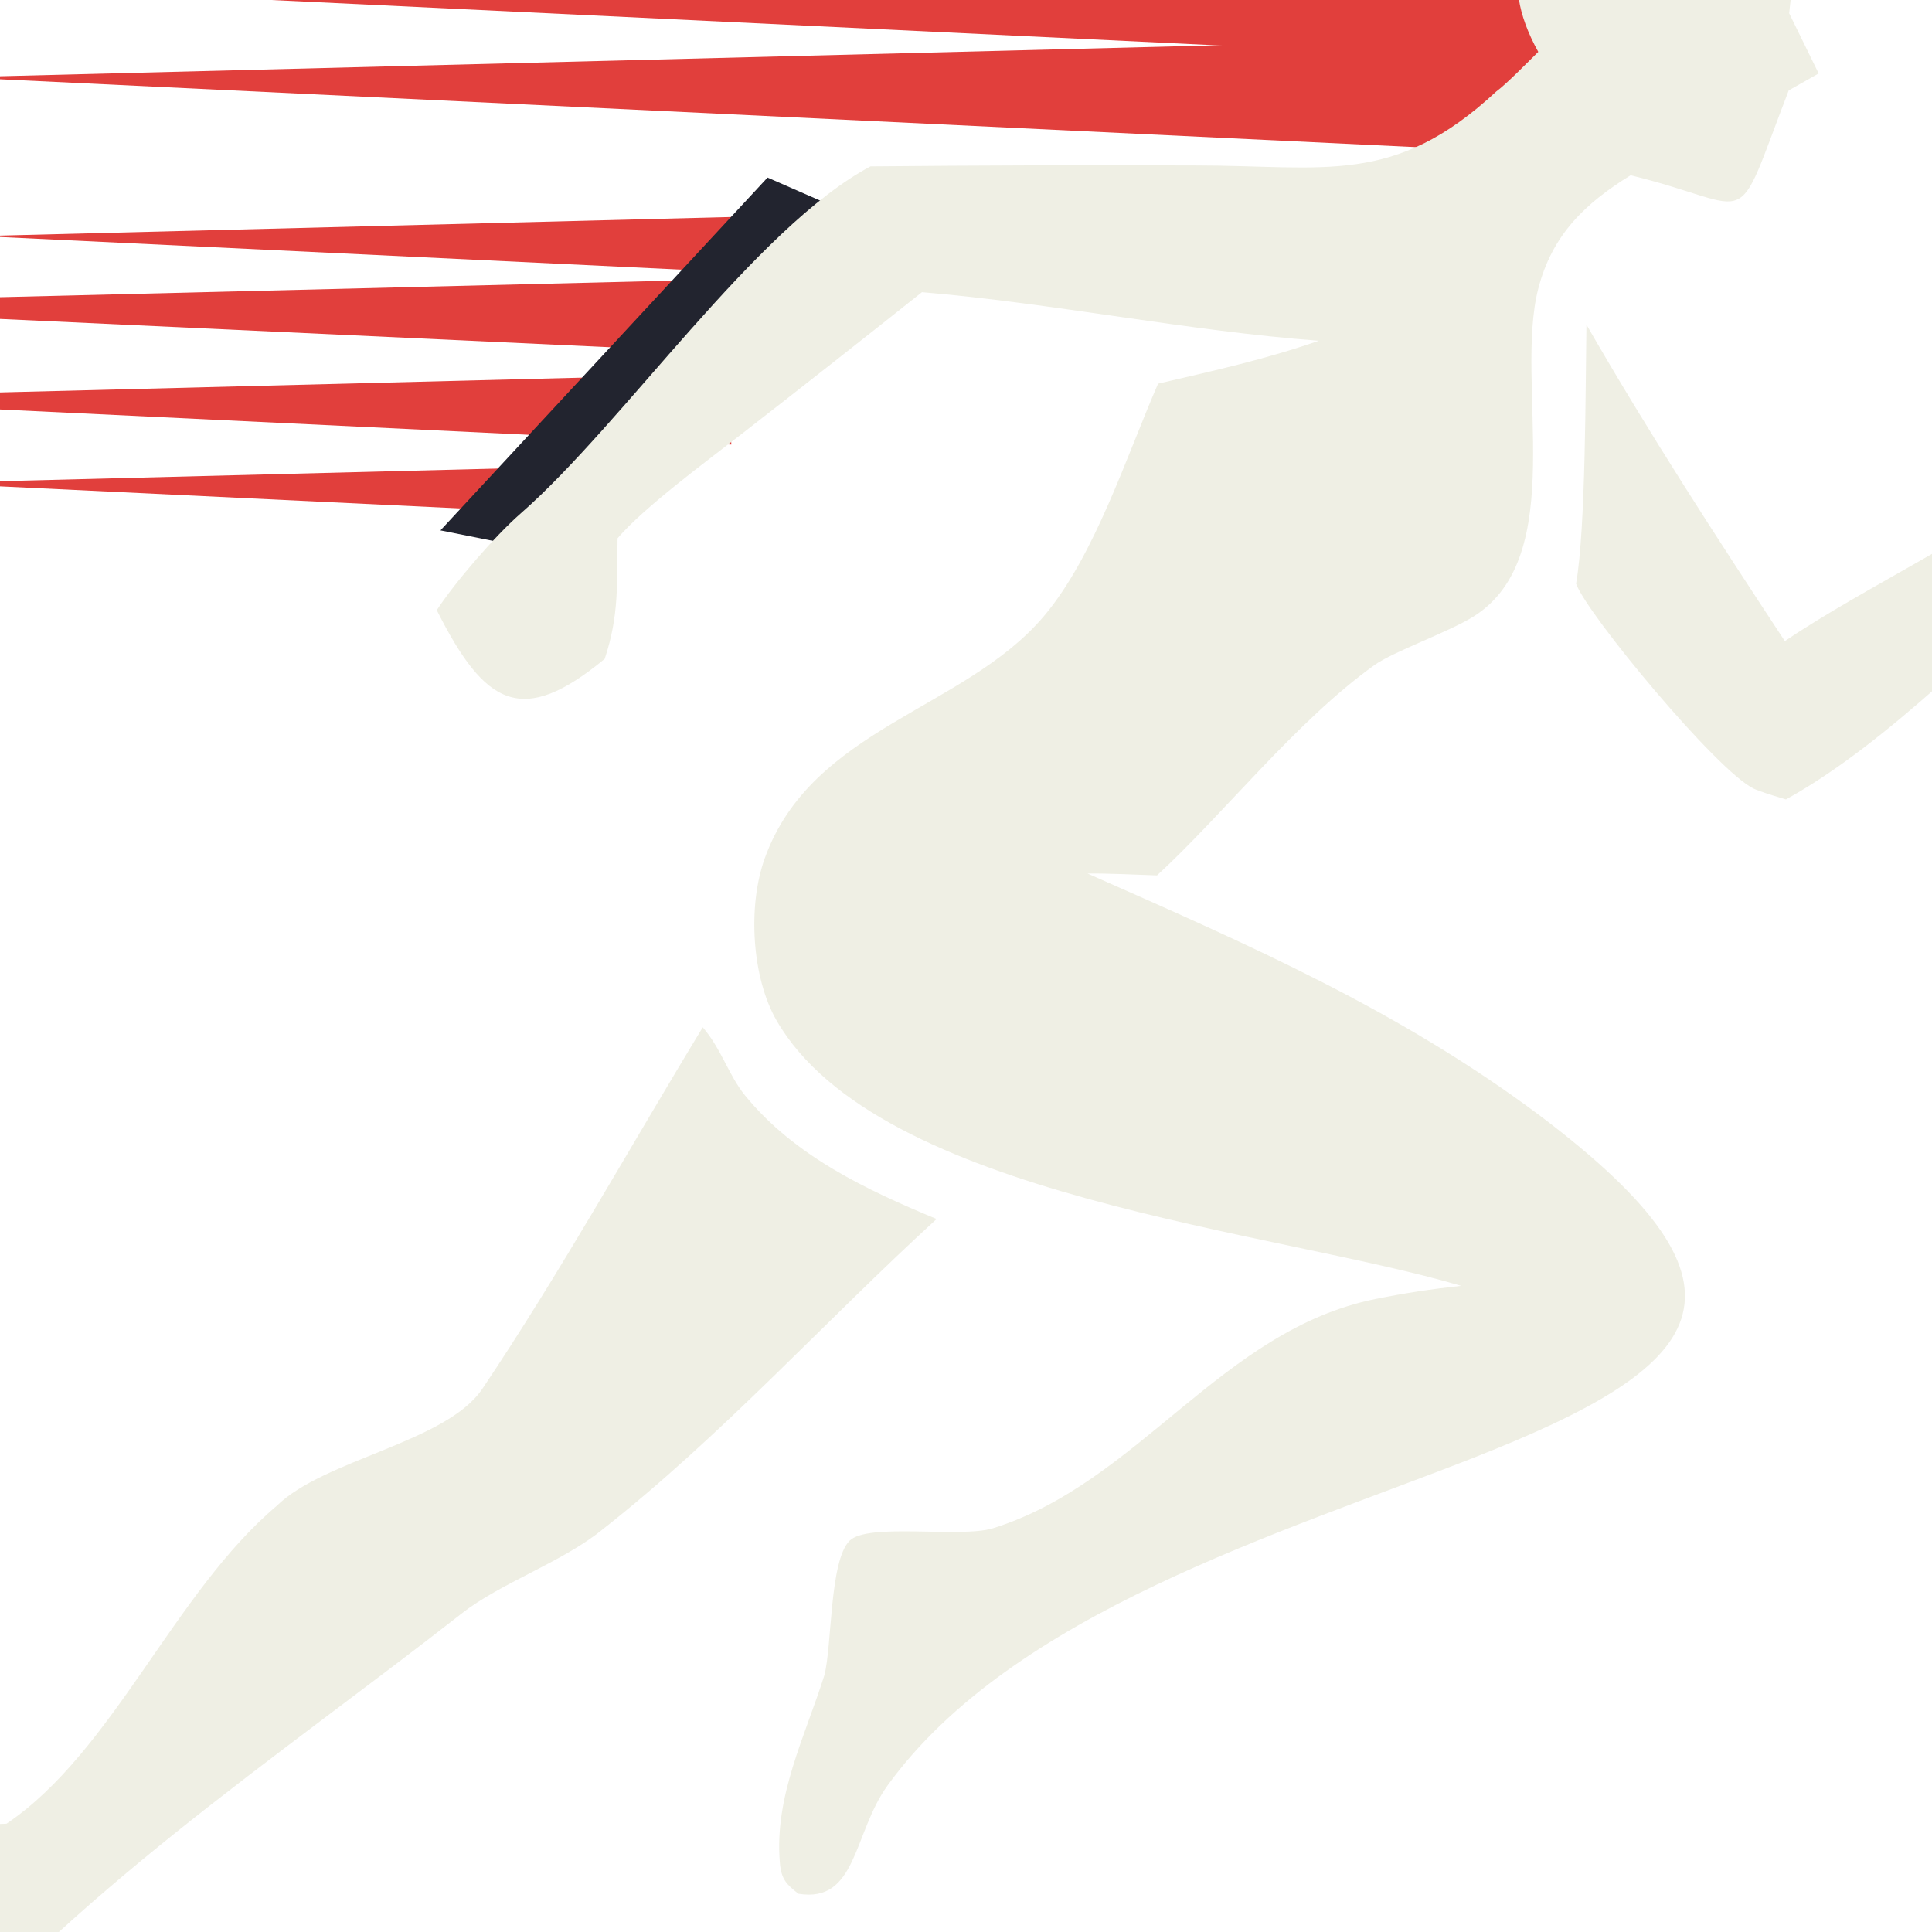
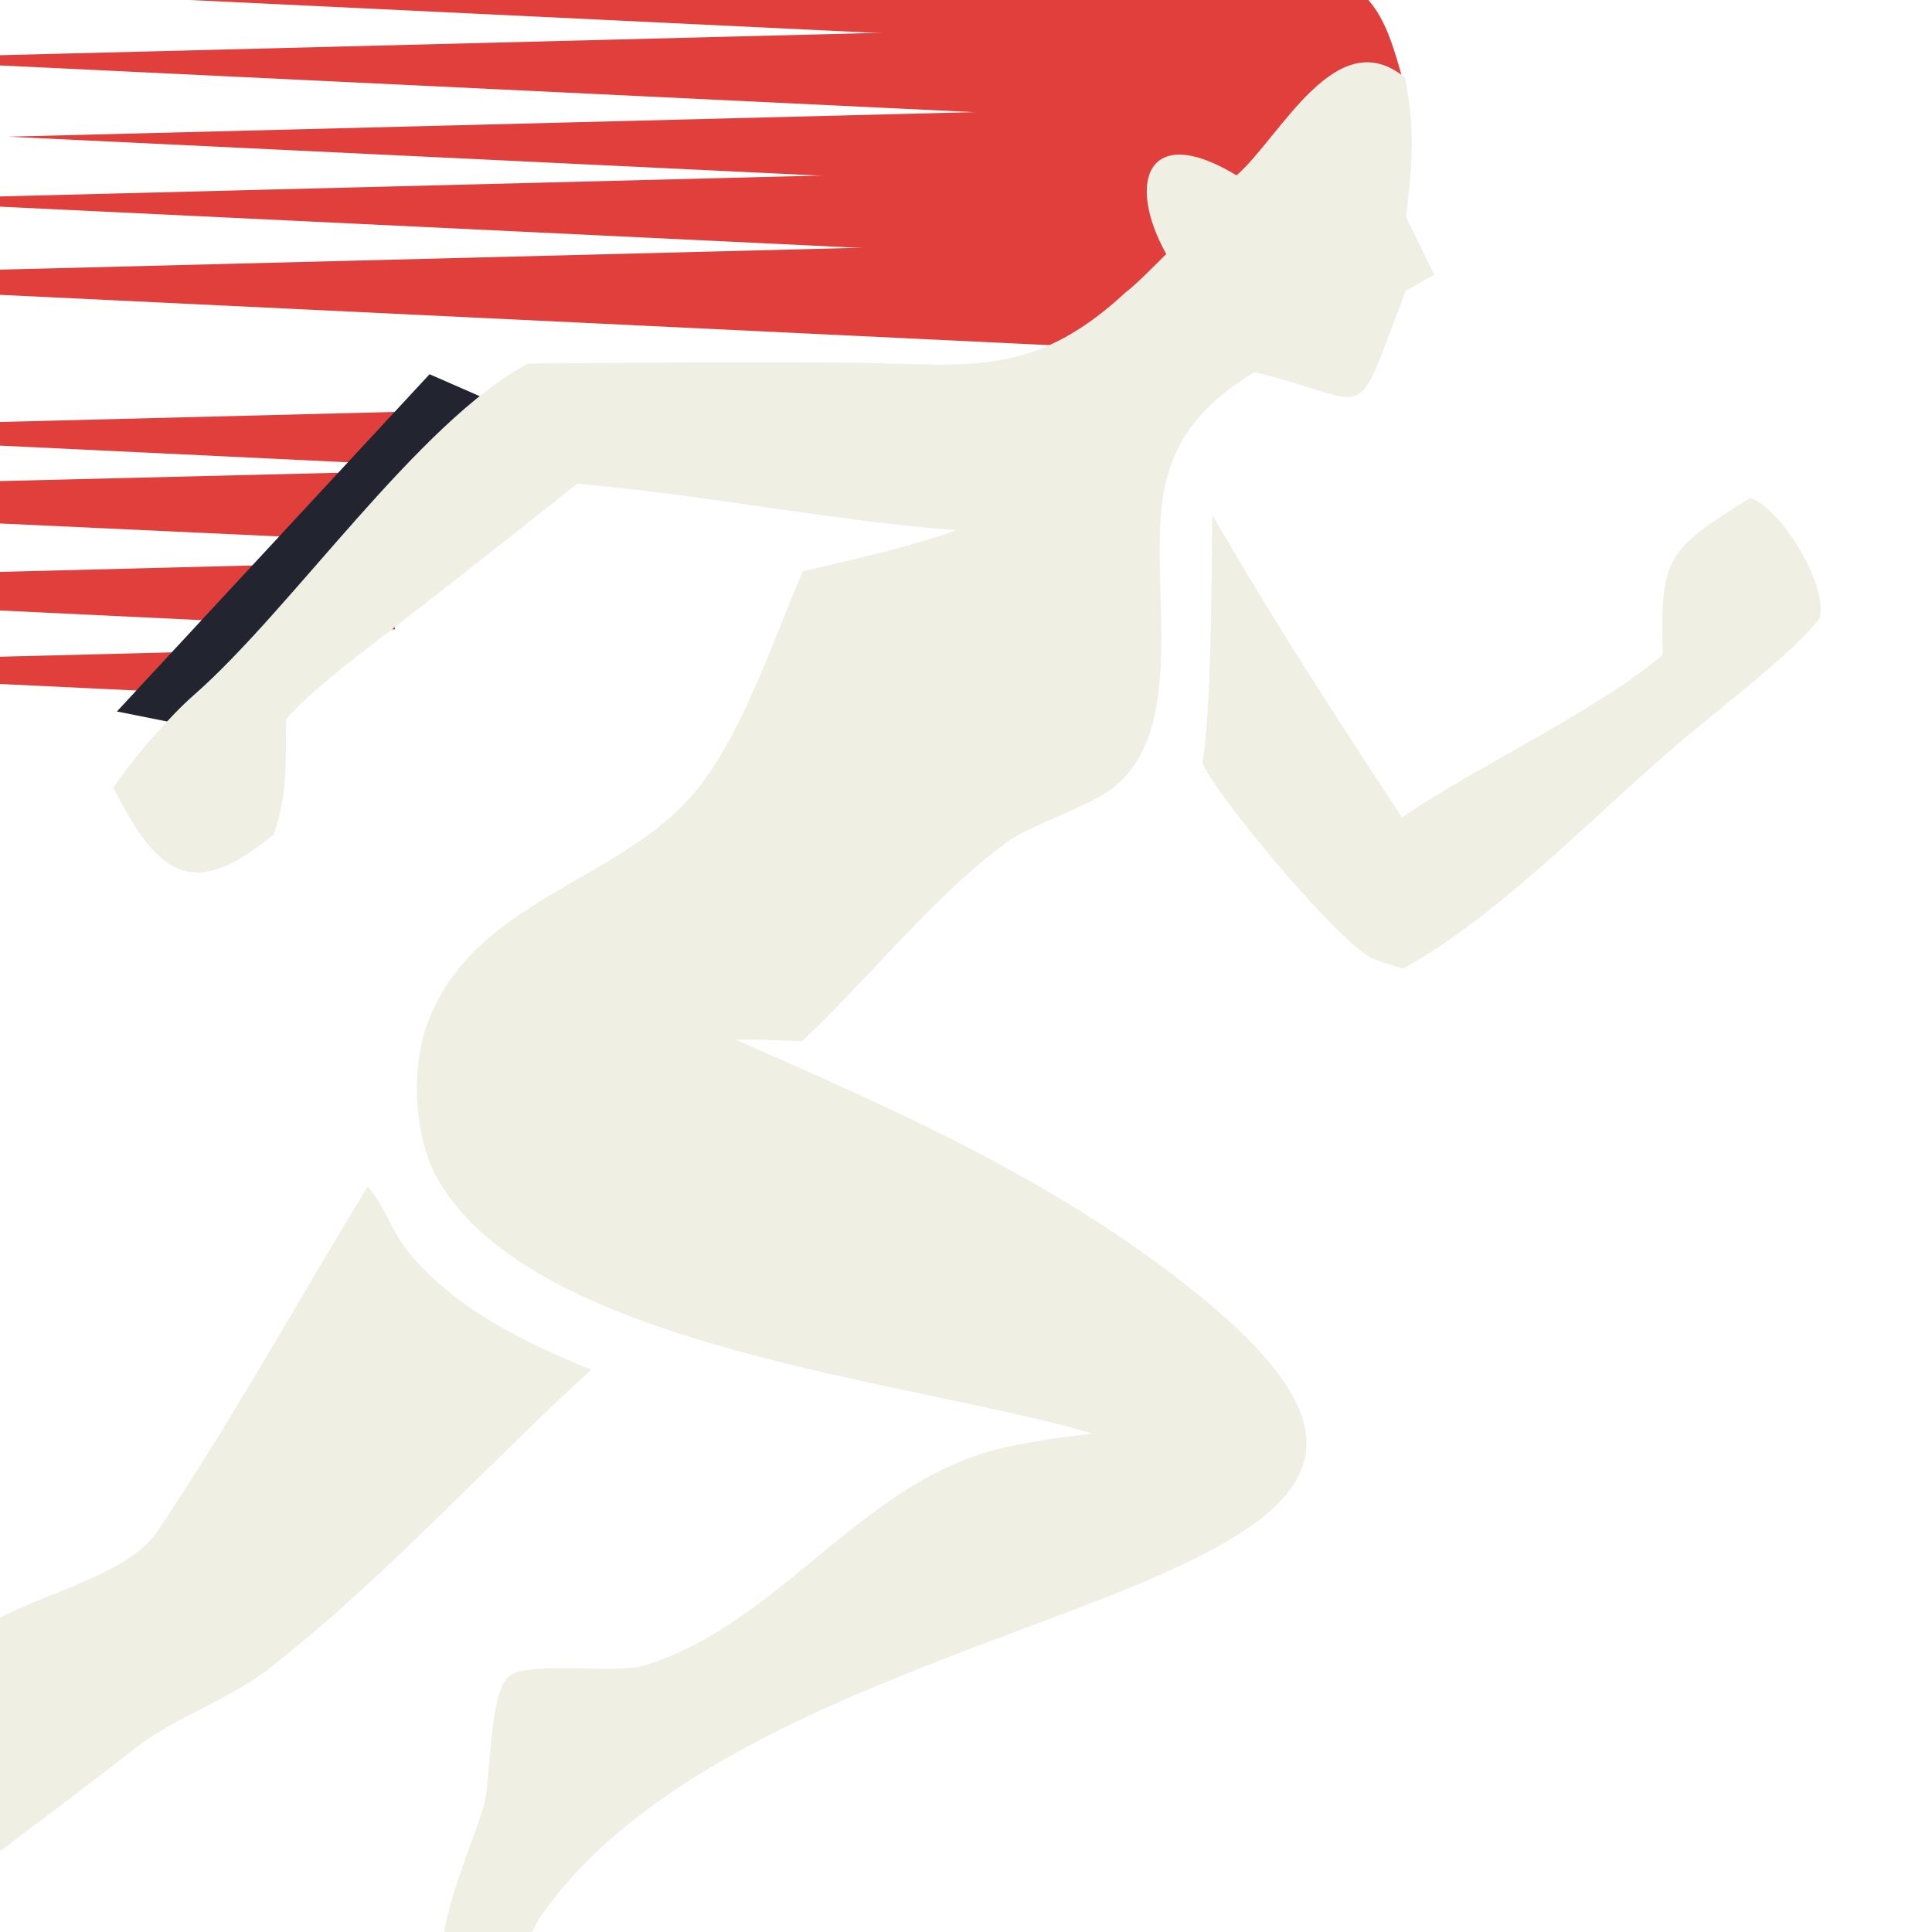
<svg xmlns="http://www.w3.org/2000/svg" width="512" height="512" viewBox="0 0 512 512" fill="none">
-   <g transform="translate(256,256) scale(1.30) translate(-256,-256)">
+   <g>
    <g>
-       <path d="M371.378 5.369L98.667 12.312L372.876 25.459L371.378 5.369Z" fill="#E13F3C" />
-       <path d="M371.353 20.937L94.171 27.994L372.876 41.356L371.353 20.937Z" fill="#E13F3C" />
-       <path d="M371.525 38.354L125.638 44.614L372.876 56.468L371.525 38.354Z" fill="#E13F3C" />
-       <path d="M371.353 51.052L94.171 58.109L372.876 71.472L371.353 51.052Z" fill="#E13F3C" />
-       <path d="M371.116 66.675L50.718 74.832L372.876 90.278L371.116 66.675Z" fill="#E13F3C" />
-       <path d="M241.491 102.461L55.213 107.203L242.514 116.184L241.491 102.461Z" fill="#E13F3C" />
-       <path d="M227.759 115.502L-3.225 121.198L229.029 131.984L227.759 115.502Z" fill="#E13F3C" />
-       <path d="M207.097 135.308L11.759 140.281L208.171 149.698L207.097 135.308Z" fill="#E13F3C" />
-       <path d="M187.785 153.895L44.724 157.537L188.571 164.434L187.785 153.895Z" fill="#E13F3C" />
-       <path d="M402.095 71.299L333.168 68.302C321.181 36.536 356.893 12.361 371.378 5.369C414.832 5.369 417.829 13.61 423.073 32.34L402.095 71.299Z" fill="#E13F3C" />
-       <path d="M215.543 95.273L239.517 105.762L171.34 171.692L148.863 167.197L215.543 95.273Z" fill="#22242F" />
-       <path d="M387.657 52.864C397.092 44.595 408.97 19.907 423.596 32.042C425.784 43.75 425.153 49.844 423.806 61.781L429.816 74.046L423.716 77.506C412.139 107.547 417.667 101.187 391.492 94.804C382.184 100.541 375.462 106.952 372.636 118.013C367.732 137.217 379.125 172.433 359.461 184.758C354.435 187.908 343.103 191.901 339.271 194.651C323.166 206.205 308.624 224.935 294.942 237.531C290.383 237.384 285.298 237.102 280.782 237.15C314.162 251.902 344.36 265.055 373.104 286.586C420.644 322.47 406.614 337.697 359.71 356.151C320.426 371.612 265.515 387.853 240.031 423.026C232.954 432.788 233.84 447.092 221.83 445.123C219.446 443.242 218.319 442.219 218.048 438.721C216.918 425.267 223.161 413.118 227.108 400.647C228.717 394.685 228.134 377.361 232.246 373.181C235.944 369.42 254.875 372.674 261.492 370.619C291.208 361.373 308.113 330.196 339.49 323.882C345.569 322.654 350.754 321.875 356.936 321.202C318.926 309.91 238.152 303.1 217.395 267.129C212.363 258.41 211.431 243.913 214.969 234.062C224.542 207.423 255.688 203.823 271.882 184.679C282.227 172.45 288.755 151.967 295.157 137.288C306.543 134.628 316.837 132.39 327.924 128.541C301.321 126.562 273.558 120.856 247.024 118.638C234.839 128.329 222.6 137.954 210.309 147.511C203.254 153.015 190.372 162.462 184.969 168.808C184.816 178.269 185.306 184.438 182.353 193.385C165.49 207.301 157.951 203.035 148.114 183.458C151.895 177.683 159.991 168.312 165.208 163.754C186.062 145.539 213.124 105.461 236.527 92.994C258.597 92.782 280.667 92.719 302.738 92.804C329.256 92.813 343.224 97.116 364.095 77.724C366.099 76.283 370.668 71.588 372.659 69.649C364.06 54.215 368.666 41.344 387.657 52.864Z" fill="#EFEFE4" />
-       <path d="M202.336 268.495C206.143 272.904 207.613 278.29 210.979 282.416C221.045 294.748 235.708 301.646 250.006 307.576C227.338 328.298 206.118 351.868 181.778 370.961C173.686 377.536 161.191 381.731 153.218 387.975C115.47 417.506 72.721 445.7 42.242 483.016C34.906 492.587 33.619 503.318 25.713 506.742C21.56 506.47 23.474 507.045 19.819 504.733C16.986 490.264 25.516 474.489 28.604 461.367C36.627 427.262 27.824 432.256 60.398 430.852C82.13 416.178 94.557 383.711 115.487 366.053C125.115 356.55 150.039 353.146 157.413 342.181C173.07 318.894 187.72 292.523 202.336 268.495Z" fill="#EFEFE4" />
-       <path d="M497.19 121.649C503.535 123.741 513.657 139.637 512.061 147.219C506.845 154.252 491.132 166.233 483.531 172.615C464.661 188.458 444.371 210.309 423.154 222.043L421.641 221.586C420.325 221.198 417.689 220.365 416.6 219.851C409.153 216.339 382.571 184.253 380.368 178.071C382.354 166.631 382.271 138.315 382.478 125.263C395.549 147.926 408.6 167.99 422.926 189.772C439.181 178.73 464.853 166.83 478.543 155.102C477.951 133.939 479.532 132.779 497.19 121.649Z" fill="#EFEFE4" />
+       <path d="M307.479 -12.542L-31.395 -3.915L309.341 12.422L307.479 -12.542Z" fill="#E13F3C" />
+       <path d="M307.449 6.804L-36.981 15.573L309.341 32.177L307.449 6.804Z" fill="#E13F3C" />
+       <path d="M307.662 28.446L2.12 36.225L309.341 50.955L307.662 28.446Z" fill="#E13F3C" />
+       <path d="M307.449 44.226L-36.981 52.995L309.341 69.599L307.449 44.226Z" fill="#E13F3C" />
+       <path d="M307.154 63.638L-90.978 73.774L309.341 92.968L307.154 63.638Z" fill="#E13F3C" />
+       <path d="M146.08 108.106L-85.392 114L147.352 125.158L146.08 108.106Z" fill="#E13F3C" />
+       <path d="M129.017 124.311L-158.008 131.389L130.594 144.792L129.017 124.311Z" fill="#E13F3C" />
+       <path d="M103.342 148.922L-139.388 155.102L104.676 166.803L103.342 148.922Z" fill="#E13F3C" />
+       <path d="M79.345 172.019L-98.426 176.544L80.321 185.114L79.345 172.019Z" fill="#E13F3C" />
+       <path d="M345.649 69.384L259.999 65.66C245.104 26.187 289.48 -3.853 307.479 -12.542C361.476 -12.542 365.2 -2.301 371.716 20.974L345.649 69.384Z" fill="#E13F3C" />
+       <path d="M113.836 99.174L143.628 112.208L58.909 194.134L30.98 188.548L113.836 99.174Z" fill="#22242F" />
+       <path d="M327.707 46.477C339.432 36.202 354.192 5.524 372.366 20.603C375.084 35.151 374.301 42.724 372.627 57.557L380.095 72.798L372.515 77.097C358.13 114.427 364.998 106.524 332.474 98.592C320.907 105.721 312.555 113.687 309.043 127.432C302.949 151.295 317.105 195.054 292.671 210.371C286.426 214.284 272.344 219.246 267.583 222.663C247.571 237.021 229.501 260.295 212.499 275.946C206.833 275.764 200.516 275.414 194.904 275.474C236.382 293.804 273.906 310.149 309.624 336.903C368.698 381.493 351.265 400.414 292.98 423.346C244.165 442.557 175.932 462.739 144.266 506.444C135.472 518.575 136.573 536.349 121.649 533.903C118.687 531.566 117.287 530.294 116.95 525.948C115.546 509.23 123.303 494.133 128.207 478.636C130.207 471.228 129.482 449.702 134.592 444.507C139.187 439.833 162.711 443.877 170.933 441.323C207.859 429.835 228.866 391.093 267.855 383.247C275.409 381.722 281.851 380.754 289.534 379.918C242.302 365.886 141.931 357.423 116.138 312.726C109.885 301.891 108.727 283.877 113.123 271.636C125.019 238.534 163.722 234.06 183.844 210.272C196.699 195.076 204.811 169.624 212.765 151.383C226.914 148.078 239.706 145.296 253.483 140.514C220.426 138.055 185.927 130.964 152.956 128.209C137.815 140.25 122.606 152.21 107.333 164.086C98.567 170.925 82.559 182.665 75.845 190.55C75.655 202.306 76.264 209.972 72.594 221.09C51.64 238.382 42.273 233.081 30.049 208.754C34.746 201.578 44.807 189.934 51.29 184.27C77.203 161.636 110.831 111.835 139.911 96.343C167.336 96.079 194.76 96 222.187 96.107C255.138 96.118 272.495 101.465 298.43 77.368C300.919 75.578 306.596 69.744 309.071 67.334C298.385 48.156 304.109 32.162 327.707 46.477Z" fill="#EFEFE4" />
+       <path d="M97.425 314.422C102.156 319.902 103.983 326.593 108.165 331.721C120.674 347.045 138.895 355.616 156.661 362.985C128.494 388.734 102.125 418.023 71.879 441.747C61.825 449.918 46.298 455.131 36.391 462.89C-10.516 499.585 -63.636 534.62 -101.51 580.99C-110.625 592.882 -112.225 606.217 -122.048 610.472C-127.209 610.133 -124.83 610.848 -129.373 607.975C-132.893 589.996 -122.293 570.393 -118.457 554.088C-108.487 511.708 -119.425 517.914 -78.949 516.17C-51.944 497.935 -36.502 457.591 -10.494 435.65C1.469 423.841 32.441 419.611 41.604 405.985C61.059 377.049 79.264 344.28 97.425 314.422Z" fill="#EFEFE4" />
+       <path d="M463.816 131.949C471.699 134.549 484.277 154.302 482.294 163.722C475.812 172.462 456.288 187.351 446.842 195.281C423.395 214.967 398.182 242.12 371.817 256.701L369.936 256.133C368.301 255.651 365.026 254.615 363.673 253.977C354.419 249.612 321.388 209.742 318.651 202.06C321.118 187.844 321.015 152.658 321.272 136.44C337.514 164.601 353.732 189.533 371.534 216.6C391.732 202.879 423.633 188.092 440.644 173.518C439.908 147.221 441.873 145.779 463.816 131.949Z" fill="#EFEFE4" />
    </g>
  </g>
</svg>
